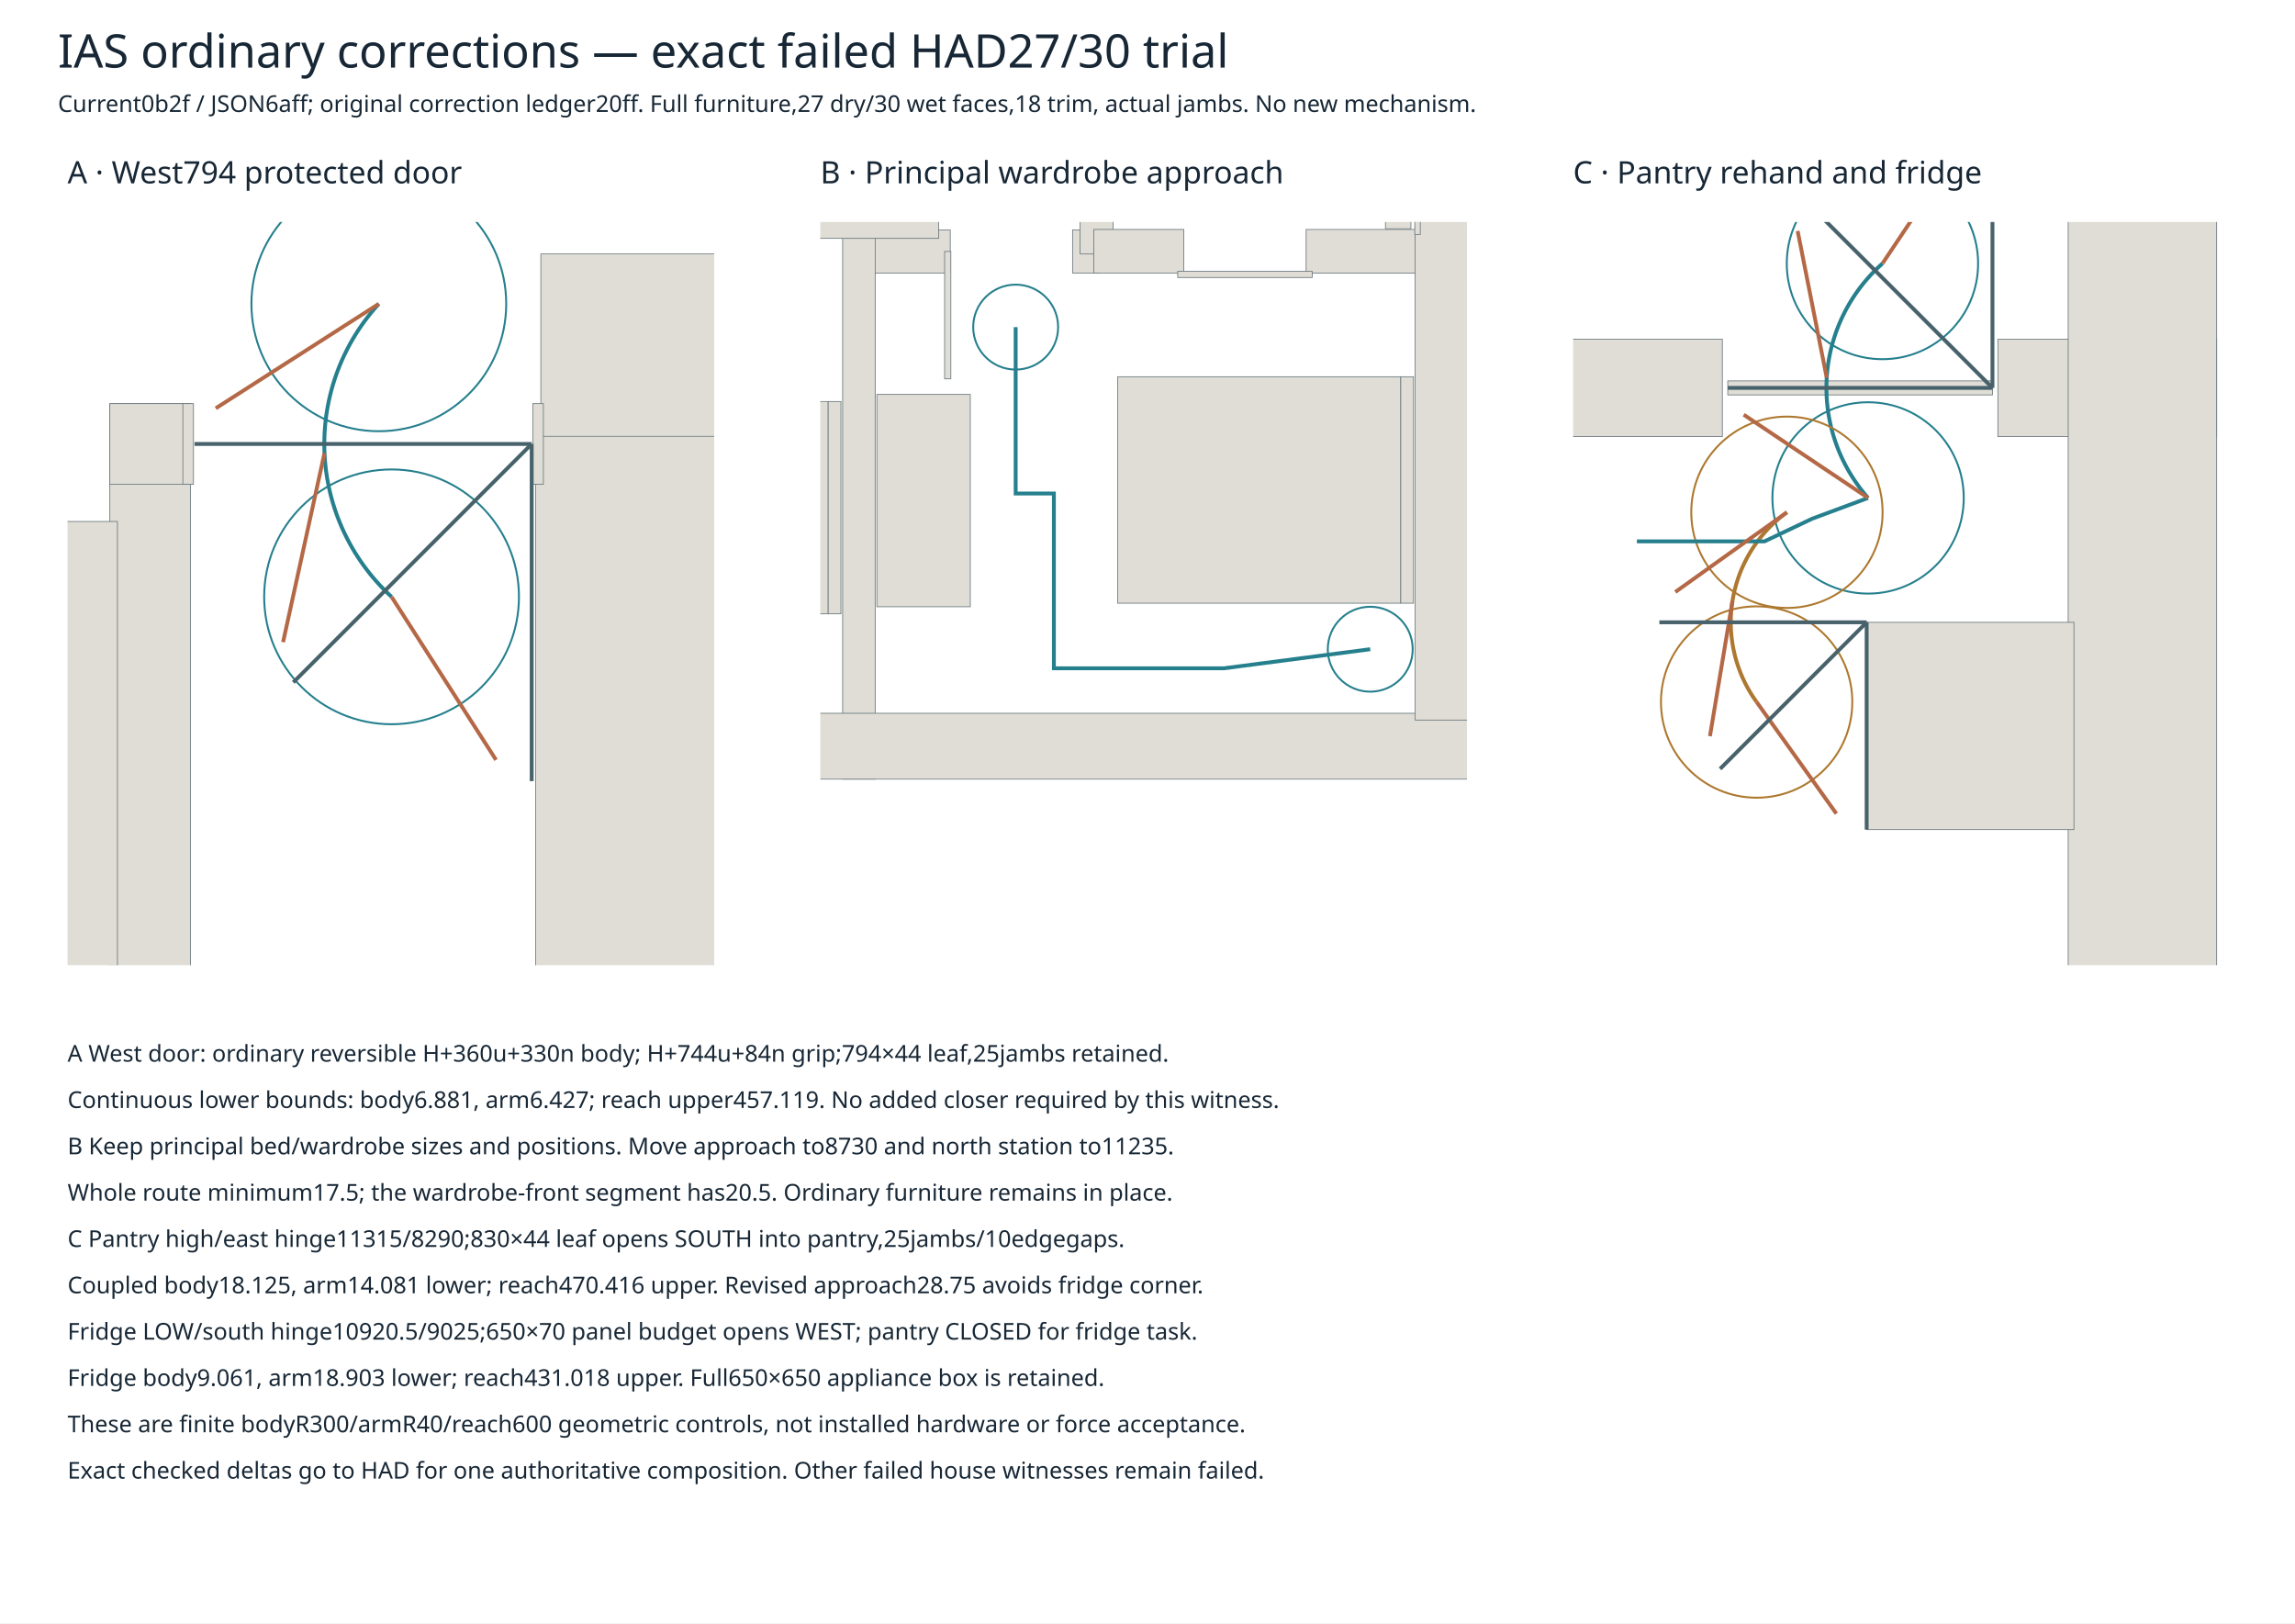
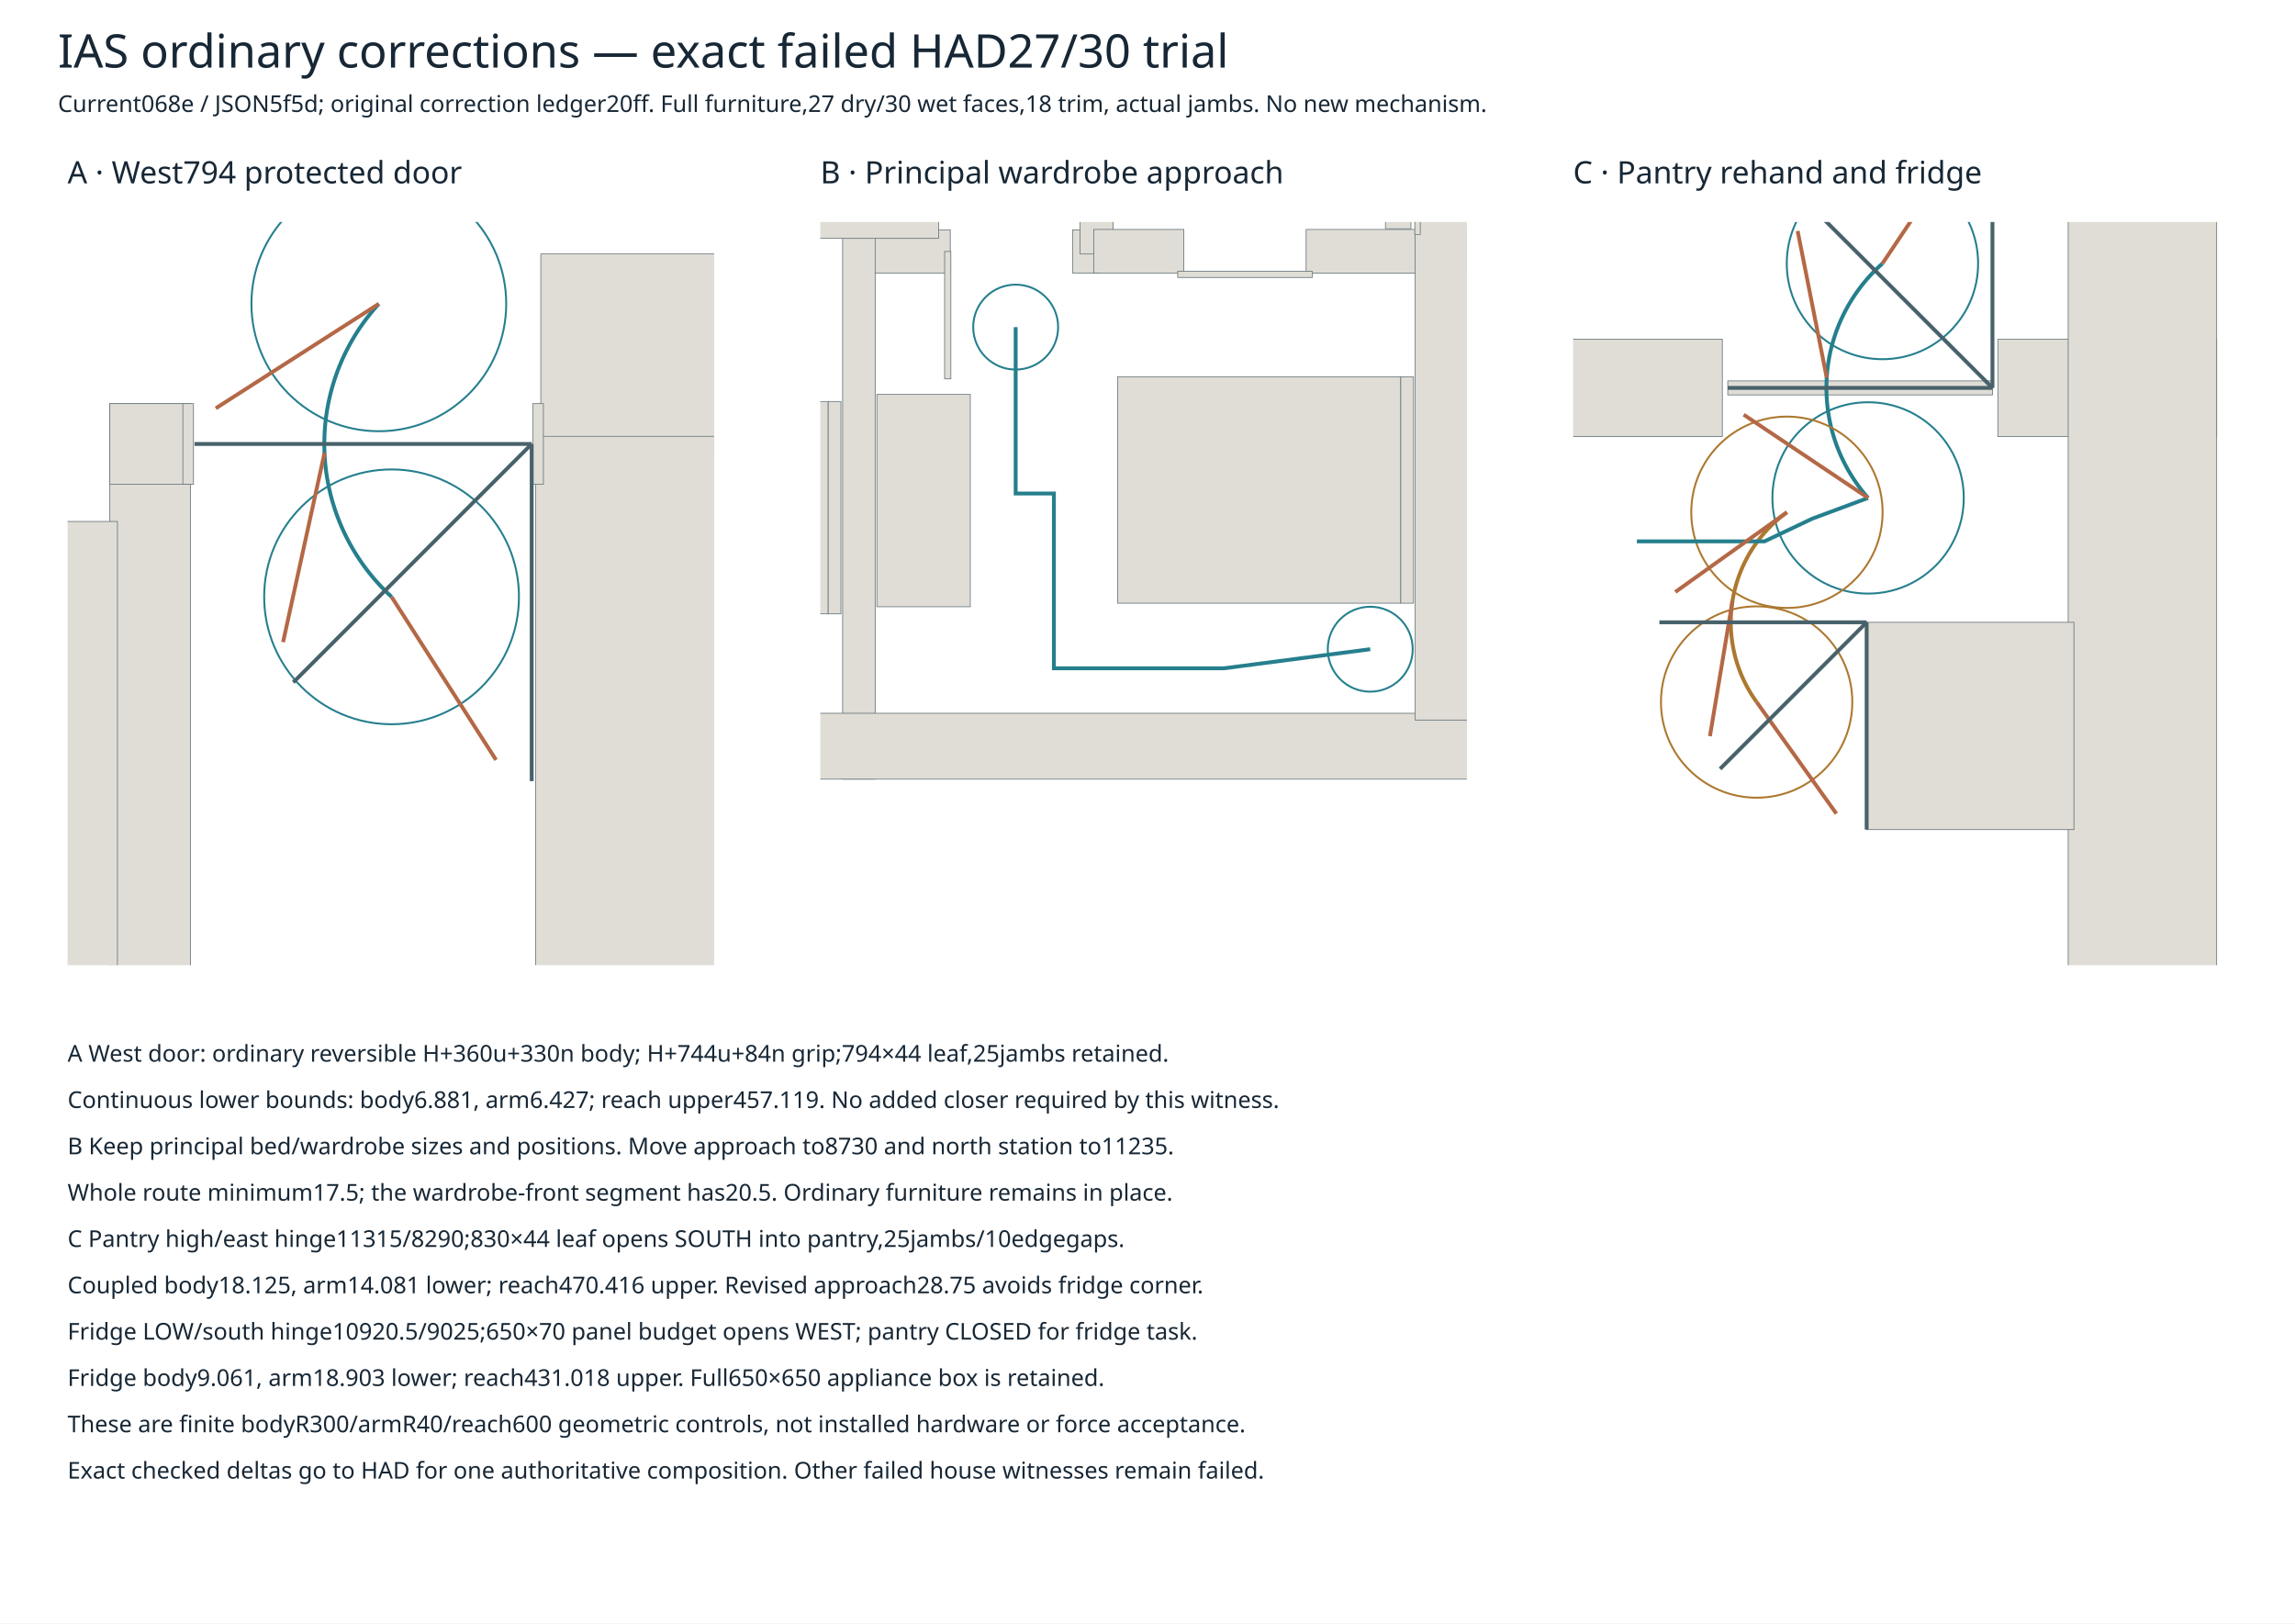
<svg xmlns="http://www.w3.org/2000/svg" width="1189mm" height="841mm" viewBox="0 0 1189 841">
  <rect width="1189" height="841" fill="white" />
  <style>text{font-family:sans-serif;fill:#172735}.n{font-size:12px}</style>
  <text x="30" y="35" font-size="24">IAS ordinary corrections — exact failed HAD27/30 trial</text>
-   <text x="30" y="58" class="n">Current0b2f / JSON6aff; original correction ledger20ff. Full furniture,27 dry/30 wet faces,18 trim, actual jambs. No new mechanism.</text>
+   <text x="30" y="58" class="n">Current068e / JSON5f5d; original correction ledger20ff. Full furniture,27 dry/30 wet faces,18 trim, actual jambs. No new mechanism.</text>
  <text x="35" y="95" font-size="16">A · West794 protected door</text>
  <defs>
    <clipPath id="c35">
      <rect x="35" y="115" width="335" height="385" />
    </clipPath>
  </defs>
  <g clip-path="url(#c35)">
    <rect x="471.7" y="-708.96" width="50.6" height="271.92" fill="#dfddd5" stroke="#6b787e" stroke-width=".4" />
    <rect x="471.7" y="-444.96" width="50.6" height="117.92" fill="#dfddd5" stroke="#6b787e" stroke-width=".4" />
    <rect x="471.7" y="-158.96" width="50.6" height="40.92" fill="#dfddd5" stroke="#6b787e" stroke-width=".4" />
    <rect x="163.7" y="-444.96" width="50.6" height="326.92" fill="#dfddd5" stroke="#6b787e" stroke-width=".4" />
    <rect x="185.04" y="-466.3" width="315.92" height="50.6" fill="#dfddd5" stroke="#6b787e" stroke-width=".4" />
    <rect x="56.89" y="-147.3" width="444.07" height="50.6" fill="#dfddd5" stroke="#6b787e" stroke-width=".4" />
    <rect x="35.55" y="-125.96" width="50.6" height="139.37" fill="#dfddd5" stroke="#6b787e" stroke-width=".4" />
    <rect x="-562.96" y="-15.85" width="304.92" height="50.6" fill="#dfddd5" stroke="#6b787e" stroke-width=".4" />
    <rect x="-67.96" y="-15.85" width="132.77" height="50.6" fill="#dfddd5" stroke="#6b787e" stroke-width=".4" />
    <rect x="999.7" y="-708.96" width="51.26" height="590.92" fill="#dfddd5" stroke="#6b787e" stroke-width=".4" />
    <rect x="1021.04" y="-147.96" width="106.92" height="51.26" fill="#dfddd5" stroke="#6b787e" stroke-width=".4" />
    <rect x="1318.04" y="-147.96" width="172.92" height="51.26" fill="#dfddd5" stroke="#6b787e" stroke-width=".4" />
    <rect x="1461.7" y="-708.96" width="50.6" height="612.92" fill="#dfddd5" stroke="#6b787e" stroke-width=".4" />
    <rect x="1461.7" y="94.04" width="50.6" height="1028.72" fill="#dfddd5" stroke="#6b787e" stroke-width=".4" />
    <rect x="1483.04" y="-169.3" width="216.92" height="50.6" fill="#dfddd5" stroke="#6b787e" stroke-width=".4" />
    <rect x="1890.04" y="-169.3" width="194.92" height="50.6" fill="#dfddd5" stroke="#6b787e" stroke-width=".4" />
    <rect x="1483.04" y="83.7" width="84.92" height="50.6" fill="#dfddd5" stroke="#6b787e" stroke-width=".4" />
    <rect x="1868.04" y="83.7" width="216.92" height="50.6" fill="#dfddd5" stroke="#6b787e" stroke-width=".4" />
    <rect x="1483.04" y="699.7" width="601.92" height="50.6" fill="#dfddd5" stroke="#6b787e" stroke-width=".4" />
    <rect x="-562.96" y="1217.25" width="689.92" height="50.6" fill="#dfddd5" stroke="#6b787e" stroke-width=".4" />
    <rect x="317.04" y="1217.25" width="90.97" height="50.6" fill="#dfddd5" stroke="#6b787e" stroke-width=".4" />
    <rect x="1098.59" y="1085.25" width="161.37" height="67.1" fill="#dfddd5" stroke="#6b787e" stroke-width=".4" />
    <rect x="1450.04" y="1085.25" width="293.92" height="67.1" fill="#dfddd5" stroke="#6b787e" stroke-width=".4" />
    <rect x="1934.04" y="1085.25" width="150.92" height="67.1" fill="#dfddd5" stroke="#6b787e" stroke-width=".4" />
    <rect x="378.75" y="996.04" width="122.21" height="942.92" fill="#dfddd5" stroke="#6b787e" stroke-width=".4" />
    <rect x="1021.04" y="996.04" width="122.21" height="942.92" fill="#dfddd5" stroke="#6b787e" stroke-width=".4" />
    <rect x="56.89" y="209.1" width="41.8" height="1058.75" fill="#dfddd5" stroke="#6b787e" stroke-width=".4" />
    <rect x="56.89" y="209.1" width="41.8" height="41.8" fill="#dfddd5" stroke="#6b787e" stroke-width=".4" />
    <rect x="1199.79" y="209.1" width="58.245" height="41.8" fill="#dfddd5" stroke="#6b787e" stroke-width=".4" />
    <rect x="1448.115" y="209.1" width="58.245" height="41.8" fill="#dfddd5" stroke="#6b787e" stroke-width=".4" />
    <rect x="-562.96" y="-708.96" width="1129.92" height="102.41" fill="#dfddd5" stroke="#6b787e" stroke-width=".4" />
    <rect x="955.04" y="-708.96" width="1129.92" height="102.41" fill="#dfddd5" stroke="#6b787e" stroke-width=".4" />
    <rect x="-562.96" y="1836.55" width="1002.32" height="102.41" fill="#dfddd5" stroke="#6b787e" stroke-width=".4" />
    <rect x="1082.64" y="1836.55" width="1002.32" height="102.41" fill="#dfddd5" stroke="#6b787e" stroke-width=".4" />
    <rect x="-562.96" y="-617.11" width="102.41" height="2464.22" fill="#dfddd5" stroke="#6b787e" stroke-width=".4" />
    <rect x="1982.55" y="-617.11" width="102.41" height="774.07" fill="#dfddd5" stroke="#6b787e" stroke-width=".4" />
    <rect x="1982.55" y="457.04" width="102.41" height="1390.07" fill="#dfddd5" stroke="#6b787e" stroke-width=".4" />
    <rect x="280.19" y="131.55" width="286.77" height="102.41" fill="#dfddd5" stroke="#6b787e" stroke-width=".4" />
    <rect x="955.04" y="131.55" width="286.77" height="102.41" fill="#dfddd5" stroke="#6b787e" stroke-width=".4" />
    <rect x="280.19" y="996.04" width="159.17" height="102.41" fill="#dfddd5" stroke="#6b787e" stroke-width=".4" />
    <rect x="1082.64" y="996.04" width="159.17" height="102.41" fill="#dfddd5" stroke="#6b787e" stroke-width=".4" />
    <rect x="277.55" y="226.04" width="102.41" height="777.92" fill="#dfddd5" stroke="#6b787e" stroke-width=".4" />
    <rect x="1142.04" y="226.04" width="102.41" height="777.92" fill="#dfddd5" stroke="#6b787e" stroke-width=".4" />
    <rect x="41.05" y="1183.15" width="77" height="118.8" fill="#dfddd5" stroke="#6b787e" stroke-width=".4" />
    <rect x="41.05" y="1768.35" width="77" height="112.86" fill="#dfddd5" stroke="#6b787e" stroke-width=".4" />
    <rect x="60.85" y="854.25" width="64.9" height="74.8" fill="#dfddd5" stroke="#6b787e" stroke-width=".4" />
    <rect x="-427" y="-573" width="352" height="154" fill="#dfddd5" stroke="#6b787e" stroke-width=".4" />
    <rect x="-361" y="-397" width="220" height="198" fill="#dfddd5" stroke="#6b787e" stroke-width=".4" />
    <rect x="219.25" y="-410.75" width="247.5" height="132" fill="#dfddd5" stroke="#6b787e" stroke-width=".4" />
    <rect x="1355" y="-573" width="88" height="143" fill="#dfddd5" stroke="#6b787e" stroke-width=".4" />
    <rect x="1080" y="-573" width="88" height="88" fill="#dfddd5" stroke="#6b787e" stroke-width=".4" />
    <rect x="1527.7" y="153" width="154" height="154" fill="#dfddd5" stroke="#6b787e" stroke-width=".4" />
    <rect x="1511.2" y="329" width="121" height="154" fill="#dfddd5" stroke="#6b787e" stroke-width=".4" />
    <rect x="1610.75" y="516" width="125.4" height="159.5" fill="#dfddd5" stroke="#6b787e" stroke-width=".4" />
-     <rect x="1505.7" y="791" width="132" height="253" fill="#dfddd5" stroke="#6b787e" stroke-width=".4" />
-     <rect x="-467.15" y="1671" width="66" height="165" fill="#dfddd5" stroke="#6b787e" stroke-width=".4" />
+     <rect x="1508.34" y="791" width="132" height="253" fill="#dfddd5" stroke="#6b787e" stroke-width=".4" />
+     <rect x="-464.51" y="1671" width="66" height="165" fill="#dfddd5" stroke="#6b787e" stroke-width=".4" />
    <rect x="-383" y="1275" width="187" height="418" fill="#dfddd5" stroke="#6b787e" stroke-width=".4" />
    <rect x="-383" y="1698.5" width="66" height="66" fill="#dfddd5" stroke="#6b787e" stroke-width=".4" />
    <rect x="-44.75" y="1451" width="418" height="165" fill="#dfddd5" stroke="#6b787e" stroke-width=".4" />
    <rect x="299" y="1374" width="66" height="66" fill="#dfddd5" stroke="#6b787e" stroke-width=".4" />
    <rect x="1311" y="1297" width="176" height="264" fill="#dfddd5" stroke="#6b787e" stroke-width=".4" />
    <rect x="1201" y="1308" width="110" height="110" fill="#dfddd5" stroke="#6b787e" stroke-width=".4" />
    <rect x="1201" y="1440" width="110" height="110" fill="#dfddd5" stroke="#6b787e" stroke-width=".4" />
    <rect x="1487" y="1308" width="110" height="110" fill="#dfddd5" stroke="#6b787e" stroke-width=".4" />
    <rect x="1487" y="1440" width="110" height="110" fill="#dfddd5" stroke="#6b787e" stroke-width=".4" />
-     <rect x="1355" y="1711.15" width="198" height="132" fill="#dfddd5" stroke="#6b787e" stroke-width=".4" />
-     <rect x="1817" y="1711.15" width="132" height="132" fill="#dfddd5" stroke="#6b787e" stroke-width=".4" />
+     <rect x="1355" y="1708.51" width="198" height="132" fill="#dfddd5" stroke="#6b787e" stroke-width=".4" />
+     <rect x="1817" y="1708.51" width="132" height="132" fill="#dfddd5" stroke="#6b787e" stroke-width=".4" />
    <rect x="1843.51" y="1280.5" width="143" height="143" fill="#dfddd5" stroke="#6b787e" stroke-width=".4" />
    <rect x="-467.15" y="270.15" width="528" height="953.7" fill="#dfddd5" stroke="#6b787e" stroke-width=".4" />
    <rect x="376" y="230" width="770" height="770" fill="#dfddd5" stroke="#6b787e" stroke-width=".4" />
    <rect x="1441.185" y="230" width="9.68" height="185.9" fill="#dfddd5" stroke="#6b787e" stroke-width=".4" />
    <rect x="94.73" y="209.1" width="5.5" height="41.8" fill="#dfddd5" stroke="#6b787e" stroke-width=".4" />
    <rect x="276.01" y="209.1" width="5.5" height="41.8" fill="#dfddd5" stroke="#6b787e" stroke-width=".4" />
    <polyline points="196.26,157.4 195.005,158.793 193.775,160.208 192.569,161.645 191.389,163.102 190.234,164.579 189.105,166.076 188.003,167.593 186.927,169.129 185.878,170.683 184.856,172.256 183.862,173.846 182.896,175.453 181.958,177.077 181.049,178.717 180.168,180.372 179.317,182.043 178.494,183.728 177.702,185.427 176.939,187.14 176.206,188.866 175.503,190.605 174.831,192.355 174.189,194.117 173.578,195.89 172.998,197.673 172.45,199.467 171.933,201.269 171.447,203.08 170.993,204.9 170.571,206.727 170.181,208.561 169.822,210.401 169.496,212.248 169.203,214.1 168.942,215.957 168.713,217.818 168.516,219.683 168.353,221.551 168.221,223.421 168.123,225.294 168.057,227.168 168.024,229.043 168.024,230.918 168.056,232.793 168.121,234.667 168.219,236.54 168.349,238.41 168.513,240.278 168.708,242.143 168.936,244.004 169.197,245.861 169.49,247.713 169.815,249.56 170.173,251.401 170.562,253.235 170.984,255.062 171.437,256.882 171.922,258.693 172.439,260.496 172.987,262.289 173.566,264.073 174.176,265.846 174.817,267.608 175.489,269.359 176.191,271.097 176.923,272.824 177.685,274.537 178.478,276.237 179.299,277.922 180.15,279.593 181.03,281.249 181.939,282.889 182.876,284.513 183.842,286.121 184.835,287.711 185.856,289.284 186.905,290.839 187.98,292.375 189.082,293.892 190.21,295.39 191.364,296.868 192.544,298.325 193.749,299.762 194.979,301.177 196.234,302.571 197.512,303.943 198.814,305.292 200.14,306.618 201.489,307.921 202.86,309.2" fill="none" stroke="#257f8d" stroke-width="2" />
    <circle cx="196.26" cy="157.4" r="66" fill="none" stroke="#257f8d" />
    <circle cx="202.86" cy="309.2" r="66" fill="none" stroke="#257f8d" />
    <polyline points="275.46,230 100.78,230" fill="none" stroke="#48626b" stroke-width="2" />
    <polyline points="196.26,157.4 111.78,211.52" fill="none" stroke="#b46846" stroke-width="2" />
    <polyline points="275.46,230 151.943,353.517" fill="none" stroke="#48626b" stroke-width="2" />
    <polyline points="168.121,234.667 146.653,332.672" fill="none" stroke="#b46846" stroke-width="2" />
    <polyline points="275.46,230 275.46,404.68" fill="none" stroke="#48626b" stroke-width="2" />
    <polyline points="202.86,309.2 256.98,393.68" fill="none" stroke="#b46846" stroke-width="2" />
  </g>
  <text x="425" y="95" font-size="16">B · Principal wardrobe approach</text>
  <defs>
    <clipPath id="c425">
      <rect x="425" y="115" width="335" height="385" />
    </clipPath>
  </defs>
  <g clip-path="url(#c425)">
    <rect x="229.567" y="-478.987" width="16.867" height="196.973" fill="#dfddd5" stroke="#6b787e" stroke-width=".4" />
    <rect x="91.297" y="-291.767" width="49.023" height="16.867" fill="#dfddd5" stroke="#6b787e" stroke-width=".4" />
    <rect x="203.68" y="-291.767" width="35.64" height="16.867" fill="#dfddd5" stroke="#6b787e" stroke-width=".4" />
    <rect x="84.183" y="-284.653" width="16.867" height="46.457" fill="#dfddd5" stroke="#6b787e" stroke-width=".4" />
    <rect x="-115.32" y="-247.95" width="209.257" height="16.867" fill="#dfddd5" stroke="#6b787e" stroke-width=".4" />
    <rect x="405.567" y="-478.987" width="16.867" height="196.973" fill="#dfddd5" stroke="#6b787e" stroke-width=".4" />
    <rect x="412.68" y="-291.767" width="79.64" height="16.867" fill="#dfddd5" stroke="#6b787e" stroke-width=".4" />
    <rect x="555.68" y="-291.767" width="13.64" height="16.867" fill="#dfddd5" stroke="#6b787e" stroke-width=".4" />
    <rect x="559.567" y="-284.653" width="16.867" height="207.973" fill="#dfddd5" stroke="#6b787e" stroke-width=".4" />
    <rect x="559.567" y="-13.32" width="16.867" height="13.64" fill="#dfddd5" stroke="#6b787e" stroke-width=".4" />
    <rect x="566.68" y="-214.767" width="200.64" height="17.087" fill="#dfddd5" stroke="#6b787e" stroke-width=".4" />
    <rect x="566.68" y="-9.653" width="200.64" height="17.307" fill="#dfddd5" stroke="#6b787e" stroke-width=".4" />
-     <rect x="-115.32" y="163.083" width="229.973" height="16.867" fill="#dfddd5" stroke="#6b787e" stroke-width=".4" />
+     <rect x="97.53" y="163.083" width="17.123" height="16.867" fill="#dfddd5" stroke="#6b787e" stroke-width=".4" />
    <rect x="178.013" y="163.083" width="30.323" height="16.867" fill="#dfddd5" stroke="#6b787e" stroke-width=".4" />
    <rect x="198.583" y="108.597" width="16.867" height="64.24" fill="#dfddd5" stroke="#6b787e" stroke-width=".4" />
    <rect x="438.53" y="119.083" width="53.79" height="22.367" fill="#dfddd5" stroke="#6b787e" stroke-width=".4" />
    <rect x="555.68" y="119.083" width="13.64" height="22.367" fill="#dfddd5" stroke="#6b787e" stroke-width=".4" />
    <rect x="436.55" y="119.963" width="16.867" height="283.69" fill="#dfddd5" stroke="#6b787e" stroke-width=".4" />
-     <rect x="90.197" y="170.197" width="17.087" height="112.457" fill="#dfddd5" stroke="#6b787e" stroke-width=".4" />
-     <rect x="90.197" y="346.013" width="17.087" height="57.64" fill="#dfddd5" stroke="#6b787e" stroke-width=".4" />
+     <rect x="90.417" y="170.197" width="16.867" height="112.457" fill="#dfddd5" stroke="#6b787e" stroke-width=".4" />
+     <rect x="90.417" y="346.013" width="16.867" height="57.64" fill="#dfddd5" stroke="#6b787e" stroke-width=".4" />
    <rect x="559.567" y="-2.32" width="17.087" height="133.907" fill="#dfddd5" stroke="#6b787e" stroke-width=".4" />
    <rect x="566.68" y="118.863" width="46.64" height="22.587" fill="#dfddd5" stroke="#6b787e" stroke-width=".4" />
    <rect x="676.68" y="118.863" width="90.64" height="22.587" fill="#dfddd5" stroke="#6b787e" stroke-width=".4" />
+     <rect x="-115.32" y="163.083" width="215.49" height="17.087" fill="#dfddd5" stroke="#6b787e" stroke-width=".4" />
    <rect x="-115.32" y="-478.987" width="882.64" height="34.137" fill="#dfddd5" stroke="#6b787e" stroke-width=".4" />
    <rect x="-115.32" y="369.517" width="882.64" height="34.137" fill="#dfddd5" stroke="#6b787e" stroke-width=".4" />
    <rect x="-115.32" y="-448.37" width="34.137" height="821.407" fill="#dfddd5" stroke="#6b787e" stroke-width=".4" />
    <rect x="733.183" y="-448.37" width="34.137" height="821.407" fill="#dfddd5" stroke="#6b787e" stroke-width=".4" />
    <rect x="165.73" y="-198.817" width="320.54" height="34.137" fill="#dfddd5" stroke="#6b787e" stroke-width=".4" />
    <rect x="165.73" y="89.347" width="320.54" height="34.137" fill="#dfddd5" stroke="#6b787e" stroke-width=".4" />
    <rect x="164.85" y="-167.32" width="34.137" height="259.307" fill="#dfddd5" stroke="#6b787e" stroke-width=".4" />
    <rect x="453.013" y="-167.32" width="34.137" height="259.307" fill="#dfddd5" stroke="#6b787e" stroke-width=".4" />
    <rect x="732.963" y="5.013" width="2.86" height="116.49" fill="#dfddd5" stroke="#6b787e" stroke-width=".4" />
-     <rect x="-31.5" y="-399.75" width="66" height="146.667" fill="#dfddd5" stroke="#6b787e" stroke-width=".4" />
-     <rect x="-31.5" y="-253.083" width="66" height="7.333" fill="#dfddd5" stroke="#6b787e" stroke-width=".4" />
-     <rect x="183.367" y="-403.05" width="48.4" height="66" fill="#dfddd5" stroke="#6b787e" stroke-width=".4" />
-     <rect x="621.808" y="-365.833" width="66" height="146.667" fill="#dfddd5" stroke="#6b787e" stroke-width=".4" />
-     <rect x="621.808" y="-219.167" width="66" height="6.6" fill="#dfddd5" stroke="#6b787e" stroke-width=".4" />
-     <rect x="420.233" y="-403.05" width="48.4" height="110" fill="#dfddd5" stroke="#6b787e" stroke-width=".4" />
+     <rect x="732.963" y="-200.32" width="2.86" height="193.307" fill="#dfddd5" stroke="#6b787e" stroke-width=".4" />
+     <rect x="573.793" y="-200.32" width="2.86" height="53.973" fill="#dfddd5" stroke="#6b787e" stroke-width=".4" />
+     <rect x="90.197" y="177.53" width="2.86" height="75.973" fill="#dfddd5" stroke="#6b787e" stroke-width=".4" />
+     <rect x="-33.333" y="-399.53" width="69.667" height="150.7" fill="#dfddd5" stroke="#6b787e" stroke-width=".4" />
+     <rect x="182.487" y="-399.383" width="48.4" height="66" fill="#dfddd5" stroke="#6b787e" stroke-width=".4" />
+     <rect x="615.117" y="-366.347" width="69.667" height="150.7" fill="#dfddd5" stroke="#6b787e" stroke-width=".4" />
+     <rect x="421.113" y="-400.85" width="48.4" height="110" fill="#dfddd5" stroke="#6b787e" stroke-width=".4" />
    <rect x="282.403" y="208" width="146.667" height="110" fill="#dfddd5" stroke="#6b787e" stroke-width=".4" />
    <rect x="429.07" y="208" width="6.6" height="110" fill="#dfddd5" stroke="#6b787e" stroke-width=".4" />
    <rect x="109.08" y="241" width="110" height="48.4" fill="#dfddd5" stroke="#6b787e" stroke-width=".4" />
    <rect x="579.037" y="195.167" width="146.667" height="117.333" fill="#dfddd5" stroke="#6b787e" stroke-width=".4" />
    <rect x="725.703" y="195.167" width="6.6" height="117.333" fill="#dfddd5" stroke="#6b787e" stroke-width=".4" />
    <rect x="454.297" y="204.333" width="48.4" height="110" fill="#dfddd5" stroke="#6b787e" stroke-width=".4" />
    <rect x="18.183" y="178.85" width="73.333" height="73.333" fill="#dfddd5" stroke="#6b787e" stroke-width=".4" />
-     <rect x="-61.383" y="329" width="41.067" height="26.033" fill="#dfddd5" stroke="#6b787e" stroke-width=".4" />
+     <rect x="-60.503" y="329" width="41.067" height="26.033" fill="#dfddd5" stroke="#6b787e" stroke-width=".4" />
    <rect x="-40.667" y="178.85" width="29.333" height="16.133" fill="#dfddd5" stroke="#6b787e" stroke-width=".4" />
-     <rect x="-83.383" y="314.333" width="22" height="55" fill="#dfddd5" stroke="#6b787e" stroke-width=".4" />
-     <rect x="-83.383" y="251.083" width="11" height="63.25" fill="#dfddd5" stroke="#6b787e" stroke-width=".4" />
+     <rect x="-82.503" y="314.333" width="22" height="55" fill="#dfddd5" stroke="#6b787e" stroke-width=".4" />
+     <rect x="-82.503" y="251.083" width="11" height="63.25" fill="#dfddd5" stroke="#6b787e" stroke-width=".4" />
    <rect x="575.333" y="6.333" width="66" height="66" fill="#dfddd5" stroke="#6b787e" stroke-width=".4" />
    <rect x="690.65" y="65.917" width="26.033" height="41.067" fill="#dfddd5" stroke="#6b787e" stroke-width=".4" />
    <rect x="575.333" y="79.667" width="24.933" height="33" fill="#dfddd5" stroke="#6b787e" stroke-width=".4" />
    <rect x="579.733" y="-199" width="124.667" height="51.333" fill="#dfddd5" stroke="#6b787e" stroke-width=".4" />
-     <rect x="676.35" y="-52.333" width="41.067" height="26.033" fill="#dfddd5" stroke="#6b787e" stroke-width=".4" />
-     <rect x="709.35" y="-89" width="24.933" height="33" fill="#dfddd5" stroke="#6b787e" stroke-width=".4" />
+     <rect x="676.35" y="-56" width="41.067" height="26.033" fill="#dfddd5" stroke="#6b787e" stroke-width=".4" />
+     <rect x="709.35" y="-96.333" width="24.933" height="33" fill="#dfddd5" stroke="#6b787e" stroke-width=".4" />
    <rect x="575.113" y="-134.833" width="44" height="55" fill="#dfddd5" stroke="#6b787e" stroke-width=".4" />
    <rect x="717.783" y="105.333" width="13.2" height="13.2" fill="#dfddd5" stroke="#6b787e" stroke-width=".4" />
-     <rect x="717.783" y="-24.467" width="13.2" height="13.2" fill="#dfddd5" stroke="#6b787e" stroke-width=".4" />
+     <rect x="714.483" y="-27.767" width="19.8" height="19.433" fill="#dfddd5" stroke="#6b787e" stroke-width=".4" />
    <rect x="-83.383" y="-152.617" width="176" height="317.9" fill="#dfddd5" stroke="#6b787e" stroke-width=".4" />
    <rect x="197.667" y="-166" width="256.667" height="256.667" fill="#dfddd5" stroke="#6b787e" stroke-width=".4" />
    <rect x="244.233" y="-447.05" width="163.533" height="169.95" fill="#dfddd5" stroke="#6b787e" stroke-width=".4" />
    <rect x="92.617" y="-152.617" width="3.667" height="317.02" fill="#dfddd5" stroke="#6b787e" stroke-width=".4" />
    <rect x="240.567" y="-446.17" width="3.667" height="169.07" fill="#dfddd5" stroke="#6b787e" stroke-width=".4" />
    <rect x="407.767" y="-446.17" width="3.667" height="169.07" fill="#dfddd5" stroke="#6b787e" stroke-width=".4" />
    <rect x="244.233" y="-277.1" width="163.533" height="3.667" fill="#dfddd5" stroke="#6b787e" stroke-width=".4" />
    <rect x="87.483" y="-176.083" width="8.8" height="2.933" fill="#dfddd5" stroke="#6b787e" stroke-width=".4" />
    <rect x="111.72" y="171.517" width="3.227" height="66" fill="#dfddd5" stroke="#6b787e" stroke-width=".4" />
    <rect x="489.387" y="130.267" width="3.227" height="66" fill="#dfddd5" stroke="#6b787e" stroke-width=".4" />
    <rect x="610.167" y="140.533" width="69.667" height="3.227" fill="#dfddd5" stroke="#6b787e" stroke-width=".4" />
    <polyline points="526.2,169.463 526.2,255.667 546,255.667 546,346.233 634,346.233 709.9,336.333" fill="none" stroke="#257f8d" stroke-width="2" />
    <circle cx="526.2" cy="169.463" r="22" fill="none" stroke="#257f8d" />
    <circle cx="709.9" cy="336.333" r="22" fill="none" stroke="#257f8d" />
  </g>
  <text x="815" y="95" font-size="16">C · Pantry rehand and fridge</text>
  <defs>
    <clipPath id="c815">
      <rect x="815" y="115" width="335" height="385" />
    </clipPath>
  </defs>
  <g clip-path="url(#c815)">
    <rect x="-63.13" y="-1171.67" width="38" height="204.209" fill="#dfddd5" stroke="#6b787e" stroke-width=".4" />
    <rect x="-63.13" y="-973.409" width="38" height="88.557" fill="#dfddd5" stroke="#6b787e" stroke-width=".4" />
    <rect x="-63.13" y="-758.626" width="38" height="30.73" fill="#dfddd5" stroke="#6b787e" stroke-width=".4" />
    <rect x="-294.435" y="-973.409" width="38" height="245.513" fill="#dfddd5" stroke="#6b787e" stroke-width=".4" />
    <rect x="-278.409" y="-989.435" width="237.252" height="38" fill="#dfddd5" stroke="#6b787e" stroke-width=".4" />
    <rect x="-374.648" y="-749.87" width="333.491" height="38" fill="#dfddd5" stroke="#6b787e" stroke-width=".4" />
    <rect x="-390.674" y="-733.843" width="38" height="104.665" fill="#dfddd5" stroke="#6b787e" stroke-width=".4" />
    <rect x="-840.148" y="-651.152" width="228.991" height="38" fill="#dfddd5" stroke="#6b787e" stroke-width=".4" />
    <rect x="-468.409" y="-651.152" width="99.709" height="38" fill="#dfddd5" stroke="#6b787e" stroke-width=".4" />
    <rect x="333.391" y="-1171.67" width="38.496" height="443.774" fill="#dfddd5" stroke="#6b787e" stroke-width=".4" />
    <rect x="349.417" y="-750.365" width="80.296" height="38.496" fill="#dfddd5" stroke="#6b787e" stroke-width=".4" />
    <rect x="572.461" y="-750.365" width="129.861" height="38.496" fill="#dfddd5" stroke="#6b787e" stroke-width=".4" />
    <rect x="680.348" y="-1171.67" width="38" height="460.296" fill="#dfddd5" stroke="#6b787e" stroke-width=".4" />
    <rect x="680.348" y="-568.626" width="38" height="772.557" fill="#dfddd5" stroke="#6b787e" stroke-width=".4" />
    <rect x="696.374" y="-766.391" width="162.904" height="38" fill="#dfddd5" stroke="#6b787e" stroke-width=".4" />
    <rect x="1002.026" y="-766.391" width="146.383" height="38" fill="#dfddd5" stroke="#6b787e" stroke-width=".4" />
    <rect x="696.374" y="-576.391" width="63.774" height="38" fill="#dfddd5" stroke="#6b787e" stroke-width=".4" />
    <rect x="985.504" y="-576.391" width="162.904" height="38" fill="#dfddd5" stroke="#6b787e" stroke-width=".4" />
    <rect x="696.374" y="-113.783" width="452.035" height="38" fill="#dfddd5" stroke="#6b787e" stroke-width=".4" />
    <rect x="-840.148" y="274.891" width="518.122" height="38" fill="#dfddd5" stroke="#6b787e" stroke-width=".4" />
    <rect x="-179.278" y="274.891" width="68.317" height="38" fill="#dfddd5" stroke="#6b787e" stroke-width=".4" />
    <rect x="407.657" y="175.761" width="121.187" height="50.391" fill="#dfddd5" stroke="#6b787e" stroke-width=".4" />
    <rect x="671.591" y="175.761" width="220.73" height="50.391" fill="#dfddd5" stroke="#6b787e" stroke-width=".4" />
    <rect x="1035.07" y="175.761" width="113.339" height="50.391" fill="#dfddd5" stroke="#6b787e" stroke-width=".4" />
    <rect x="-132.935" y="108.765" width="91.778" height="708.122" fill="#dfddd5" stroke="#6b787e" stroke-width=".4" />
    <rect x="349.417" y="108.765" width="91.778" height="708.122" fill="#dfddd5" stroke="#6b787e" stroke-width=".4" />
    <rect x="-374.648" y="-482.217" width="31.391" height="795.109" fill="#dfddd5" stroke="#6b787e" stroke-width=".4" />
    <rect x="-374.648" y="-482.217" width="31.391" height="31.391" fill="#dfddd5" stroke="#6b787e" stroke-width=".4" />
    <rect x="483.657" y="-482.217" width="43.741" height="31.391" fill="#dfddd5" stroke="#6b787e" stroke-width=".4" />
    <rect x="670.146" y="-482.217" width="43.741" height="31.391" fill="#dfddd5" stroke="#6b787e" stroke-width=".4" />
    <rect x="-840.148" y="-1171.67" width="848.557" height="76.909" fill="#dfddd5" stroke="#6b787e" stroke-width=".4" />
    <rect x="299.852" y="-1171.67" width="848.557" height="76.909" fill="#dfddd5" stroke="#6b787e" stroke-width=".4" />
    <rect x="-840.148" y="739.978" width="752.73" height="76.909" fill="#dfddd5" stroke="#6b787e" stroke-width=".4" />
    <rect x="395.678" y="739.978" width="752.73" height="76.909" fill="#dfddd5" stroke="#6b787e" stroke-width=".4" />
    <rect x="-840.148" y="-1102.691" width="76.909" height="1850.6" fill="#dfddd5" stroke="#6b787e" stroke-width=".4" />
    <rect x="1071.5" y="-1102.691" width="76.909" height="581.317" fill="#dfddd5" stroke="#6b787e" stroke-width=".4" />
    <rect x="1071.5" y="-296.017" width="76.909" height="1043.926" fill="#dfddd5" stroke="#6b787e" stroke-width=".4" />
    <rect x="-206.952" y="-540.457" width="215.361" height="76.909" fill="#dfddd5" stroke="#6b787e" stroke-width=".4" />
    <rect x="299.852" y="-540.457" width="215.361" height="76.909" fill="#dfddd5" stroke="#6b787e" stroke-width=".4" />
    <rect x="-206.952" y="108.765" width="119.535" height="76.909" fill="#dfddd5" stroke="#6b787e" stroke-width=".4" />
    <rect x="395.678" y="108.765" width="119.535" height="76.909" fill="#dfddd5" stroke="#6b787e" stroke-width=".4" />
    <rect x="-208.935" y="-469.496" width="76.909" height="584.209" fill="#dfddd5" stroke="#6b787e" stroke-width=".4" />
    <rect x="440.287" y="-469.496" width="76.909" height="584.209" fill="#dfddd5" stroke="#6b787e" stroke-width=".4" />
    <rect x="-386.543" y="249.283" width="57.826" height="89.217" fill="#dfddd5" stroke="#6b787e" stroke-width=".4" />
    <rect x="-386.543" y="688.761" width="57.826" height="84.757" fill="#dfddd5" stroke="#6b787e" stroke-width=".4" />
    <rect x="-371.674" y="2.283" width="48.739" height="56.174" fill="#dfddd5" stroke="#6b787e" stroke-width=".4" />
    <rect x="-738.043" y="-1069.565" width="264.348" height="115.652" fill="#dfddd5" stroke="#6b787e" stroke-width=".4" />
    <rect x="-688.478" y="-937.391" width="165.217" height="148.696" fill="#dfddd5" stroke="#6b787e" stroke-width=".4" />
    <rect x="-252.717" y="-947.717" width="185.87" height="99.13" fill="#dfddd5" stroke="#6b787e" stroke-width=".4" />
    <rect x="600.217" y="-1069.565" width="66.087" height="107.391" fill="#dfddd5" stroke="#6b787e" stroke-width=".4" />
    <rect x="393.696" y="-1069.565" width="66.087" height="66.087" fill="#dfddd5" stroke="#6b787e" stroke-width=".4" />
    <rect x="729.913" y="-524.348" width="115.652" height="115.652" fill="#dfddd5" stroke="#6b787e" stroke-width=".4" />
    <rect x="717.522" y="-392.174" width="90.87" height="115.652" fill="#dfddd5" stroke="#6b787e" stroke-width=".4" />
    <rect x="792.283" y="-251.739" width="94.174" height="119.783" fill="#dfddd5" stroke="#6b787e" stroke-width=".4" />
-     <rect x="713.391" y="-45.217" width="99.13" height="190" fill="#dfddd5" stroke="#6b787e" stroke-width=".4" />
-     <rect x="-768.196" y="615.652" width="49.565" height="123.913" fill="#dfddd5" stroke="#6b787e" stroke-width=".4" />
+     <rect x="715.374" y="-45.217" width="99.13" height="190" fill="#dfddd5" stroke="#6b787e" stroke-width=".4" />
+     <rect x="-766.213" y="615.652" width="49.565" height="123.913" fill="#dfddd5" stroke="#6b787e" stroke-width=".4" />
    <rect x="-705" y="318.261" width="140.435" height="313.913" fill="#dfddd5" stroke="#6b787e" stroke-width=".4" />
    <rect x="-705" y="636.304" width="49.565" height="49.565" fill="#dfddd5" stroke="#6b787e" stroke-width=".4" />
    <rect x="-450.978" y="450.435" width="313.913" height="123.913" fill="#dfddd5" stroke="#6b787e" stroke-width=".4" />
    <rect x="-192.826" y="392.609" width="49.565" height="49.565" fill="#dfddd5" stroke="#6b787e" stroke-width=".4" />
    <rect x="567.174" y="334.783" width="132.174" height="198.261" fill="#dfddd5" stroke="#6b787e" stroke-width=".4" />
    <rect x="484.565" y="343.043" width="82.609" height="82.609" fill="#dfddd5" stroke="#6b787e" stroke-width=".4" />
    <rect x="484.565" y="442.174" width="82.609" height="82.609" fill="#dfddd5" stroke="#6b787e" stroke-width=".4" />
    <rect x="699.348" y="343.043" width="82.609" height="82.609" fill="#dfddd5" stroke="#6b787e" stroke-width=".4" />
    <rect x="699.348" y="442.174" width="82.609" height="82.609" fill="#dfddd5" stroke="#6b787e" stroke-width=".4" />
-     <rect x="600.217" y="645.804" width="148.696" height="99.13" fill="#dfddd5" stroke="#6b787e" stroke-width=".4" />
-     <rect x="947.174" y="645.804" width="99.13" height="99.13" fill="#dfddd5" stroke="#6b787e" stroke-width=".4" />
+     <rect x="600.217" y="643.822" width="148.696" height="99.13" fill="#dfddd5" stroke="#6b787e" stroke-width=".4" />
+     <rect x="947.174" y="643.822" width="99.13" height="99.13" fill="#dfddd5" stroke="#6b787e" stroke-width=".4" />
    <rect x="967.083" y="322.391" width="107.391" height="107.391" fill="#dfddd5" stroke="#6b787e" stroke-width=".4" />
    <rect x="-768.196" y="-436.37" width="396.522" height="716.217" fill="#dfddd5" stroke="#6b787e" stroke-width=".4" />
    <rect x="-135" y="-466.522" width="578.261" height="578.261" fill="#dfddd5" stroke="#6b787e" stroke-width=".4" />
    <rect x="-214.139" y="-466.522" width="7.27" height="131.183" fill="#dfddd5" stroke="#6b787e" stroke-width=".4" />
    <rect x="664.941" y="-466.522" width="7.27" height="139.609" fill="#dfddd5" stroke="#6b787e" stroke-width=".4" />
    <rect x="895.13" y="197.322" width="137.13" height="7.27" fill="#dfddd5" stroke="#6b787e" stroke-width=".4" />
    <polyline points="967.826,257.957 966.841,256.823 965.876,255.673 964.931,254.506 964.007,253.323 963.103,252.124 962.221,250.909 961.36,249.679 960.52,248.434 959.703,247.175 958.907,245.902 958.134,244.615 957.383,243.314 956.655,242.001 955.951,240.675 955.269,239.337 954.611,237.988 953.976,236.627 953.366,235.255 952.779,233.873 952.217,232.481 951.679,231.079 951.165,229.668 950.677,228.249 950.213,226.821 949.774,225.385 949.36,223.941 948.972,222.491 948.608,221.034 948.271,219.571 947.959,218.103 947.672,216.629 947.412,215.15 947.177,213.667 946.968,212.18 946.785,210.69 946.628,209.197 946.498,207.701 946.393,206.203 946.314,204.704 946.262,203.203 946.236,201.702 946.236,200.2 946.262,198.699 946.315,197.199 946.394,195.699 946.498,194.202 946.629,192.706 946.786,191.213 946.969,189.722 947.178,188.236 947.413,186.753 947.674,185.274 947.961,183.8 948.273,182.331 948.611,180.868 948.974,179.412 949.363,177.961 949.777,176.518 950.216,175.082 950.68,173.654 951.169,172.235 951.683,170.824 952.221,169.422 952.783,168.03 953.37,166.648 953.981,165.276 954.615,163.916 955.274,162.566 955.955,161.228 956.66,159.903 957.388,158.59 958.139,157.289 958.913,156.002 959.708,154.729 960.526,153.47 961.366,152.225 962.227,150.995 963.11,149.781 964.013,148.582 964.938,147.399 965.883,146.232 966.848,145.082 967.833,143.949 968.838,142.833 969.862,141.735 970.905,140.655 971.967,139.593 973.047,138.55 974.145,137.526 975.261,136.522" fill="none" stroke="#257f8d" stroke-width="2" />
    <circle cx="967.826" cy="257.957" r="49.565" fill="none" stroke="#257f8d" />
    <circle cx="975.261" cy="136.522" r="49.565" fill="none" stroke="#257f8d" />
    <polyline points="910.083,363.696 909.37,362.695 908.676,361.681 907.999,360.656 907.34,359.619 906.7,358.571 906.077,357.511 905.474,356.441 904.889,355.361 904.323,354.27 903.776,353.17 903.249,352.061 902.741,350.942 902.252,349.815 901.783,348.679 901.334,347.536 900.906,346.384 900.497,345.226 900.109,344.06 899.741,342.888 899.393,341.71 899.066,340.525 898.76,339.335 898.475,338.14 898.211,336.941 897.967,335.737 897.745,334.528 897.543,333.316 897.363,332.101 897.205,330.883 897.067,329.662 896.951,328.439 896.856,327.214 896.782,325.988 896.73,324.76 896.7,323.532 896.691,322.303 896.703,321.075 896.737,319.847 896.792,318.62 896.868,317.393 896.966,316.169 897.085,314.946 897.226,313.725 897.388,312.508 897.571,311.293 897.775,310.081 898.001,308.874 898.247,307.67 898.514,306.471 898.803,305.277 899.112,304.088 899.442,302.904 899.792,301.727 900.163,300.555 900.554,299.391 900.966,298.233 901.397,297.083 901.849,295.941 902.321,294.806 902.812,293.68 903.323,292.563 903.853,291.455 904.403,290.356 904.971,289.267 905.559,288.188 906.165,287.119 906.79,286.061 907.433,285.015 908.095,283.979 908.774,282.956 909.471,281.944 910.186,280.945 910.918,279.958 911.667,278.984 912.433,278.024 913.216,277.077 914.015,276.144 914.83,275.225 915.661,274.32 916.508,273.43 917.37,272.554 918.247,271.694 919.14,270.85 920.046,270.021 920.968,269.208 921.903,268.411 922.852,267.631 923.814,266.868 924.79,266.121 925.778,265.391" fill="none" stroke="#ad782f" stroke-width="2" />
    <circle cx="910.083" cy="363.696" r="49.565" fill="none" stroke="#ad782f" />
    <circle cx="925.778" cy="265.391" r="49.565" fill="none" stroke="#ad782f" />
    <polyline points="848.043,280.467 914.13,280.467 938.913,268.696 967.826,257.957" fill="none" stroke="#257f8d" stroke-width="2" />
    <polyline points="1032.261,200.957 895.13,200.957" fill="none" stroke="#48626b" stroke-width="2" />
    <polyline points="967.826,257.957 903.391,214.835" fill="none" stroke="#b46846" stroke-width="2" />
    <polyline points="967.083,322.391 967.083,429.783" fill="none" stroke="#48626b" stroke-width="2" />
    <polyline points="910.083,363.696 951.387,421.522" fill="none" stroke="#b46846" stroke-width="2" />
    <polyline points="1032.261,200.957 935.295,103.991" fill="none" stroke="#48626b" stroke-width="2" />
    <polyline points="946.394,195.699 931.323,119.645" fill="none" stroke="#b46846" stroke-width="2" />
    <polyline points="967.083,322.391 891.145,398.328" fill="none" stroke="#48626b" stroke-width="2" />
    <polyline points="897.571,311.293 885.888,381.389" fill="none" stroke="#b46846" stroke-width="2" />
    <polyline points="1032.261,200.957 1032.261,63.826" fill="none" stroke="#48626b" stroke-width="2" />
    <polyline points="975.261,136.522 1018.383,72.087" fill="none" stroke="#b46846" stroke-width="2" />
    <polyline points="967.083,322.391 859.691,322.391" fill="none" stroke="#48626b" stroke-width="2" />
    <polyline points="925.778,265.391 867.952,306.696" fill="none" stroke="#b46846" stroke-width="2" />
  </g>
  <text x="35" y="550" class="n">A West door: ordinary reversible H+360u+330n body; H+744u+84n grip;794×44 leaf,25jambs retained.</text>
  <text x="35" y="574" class="n">Continuous lower bounds: body6.881, arm6.427; reach upper457.119. No added closer required by this witness.</text>
  <text x="35" y="598" class="n">B Keep principal bed/wardrobe sizes and positions. Move approach to8730 and north station to11235.</text>
  <text x="35" y="622" class="n">Whole route minimum17.5; the wardrobe-front segment has20.5. Ordinary furniture remains in place.</text>
  <text x="35" y="646" class="n">C Pantry high/east hinge11315/8290;830×44 leaf opens SOUTH into pantry,25jambs/10edgegaps.</text>
  <text x="35" y="670" class="n">Coupled body18.125, arm14.081 lower; reach470.416 upper. Revised approach28.75 avoids fridge corner.</text>
  <text x="35" y="694" class="n">Fridge LOW/south hinge10920.5/9025;650×70 panel budget opens WEST; pantry CLOSED for fridge task.</text>
  <text x="35" y="718" class="n">Fridge body9.061, arm18.903 lower; reach431.018 upper. Full650×650 appliance box is retained.</text>
  <text x="35" y="742" class="n">These are finite bodyR300/armR40/reach600 geometric controls, not installed hardware or force acceptance.</text>
  <text x="35" y="766" class="n">Exact checked deltas go to HAD for one authoritative composition. Other failed house witnesses remain failed.</text>
</svg>
